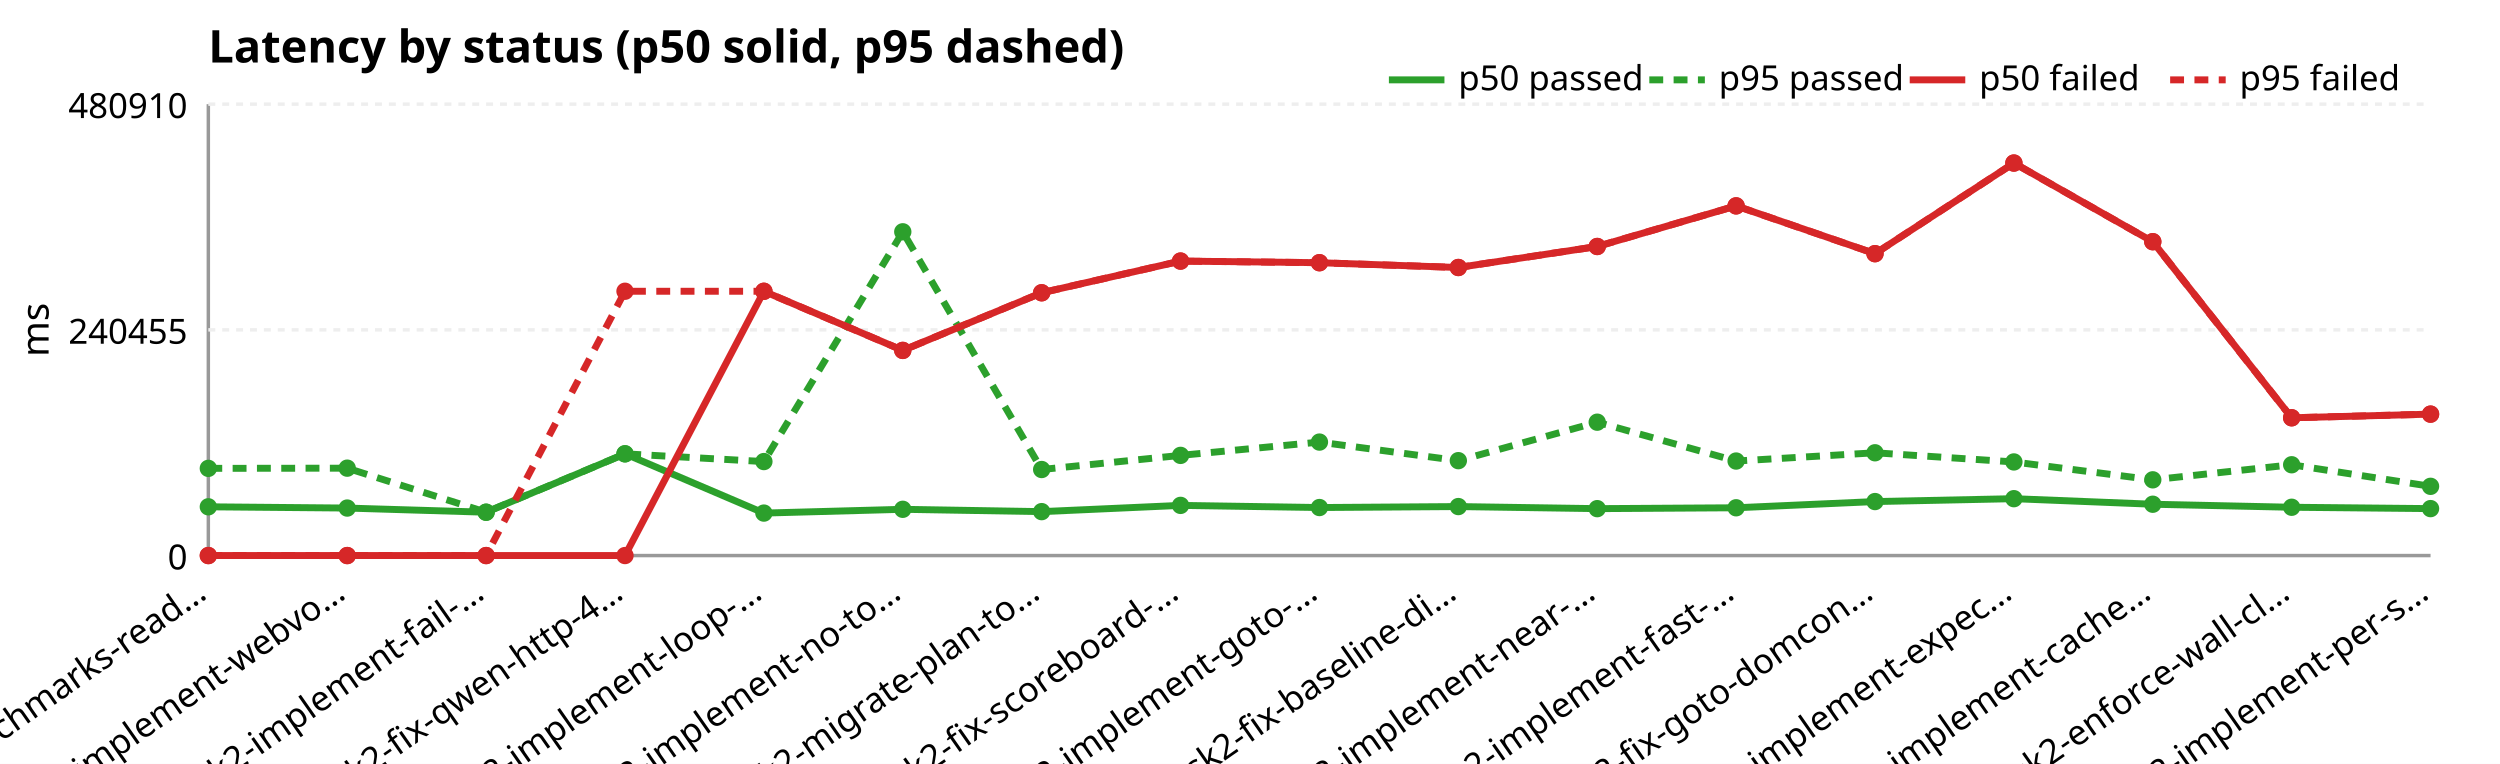
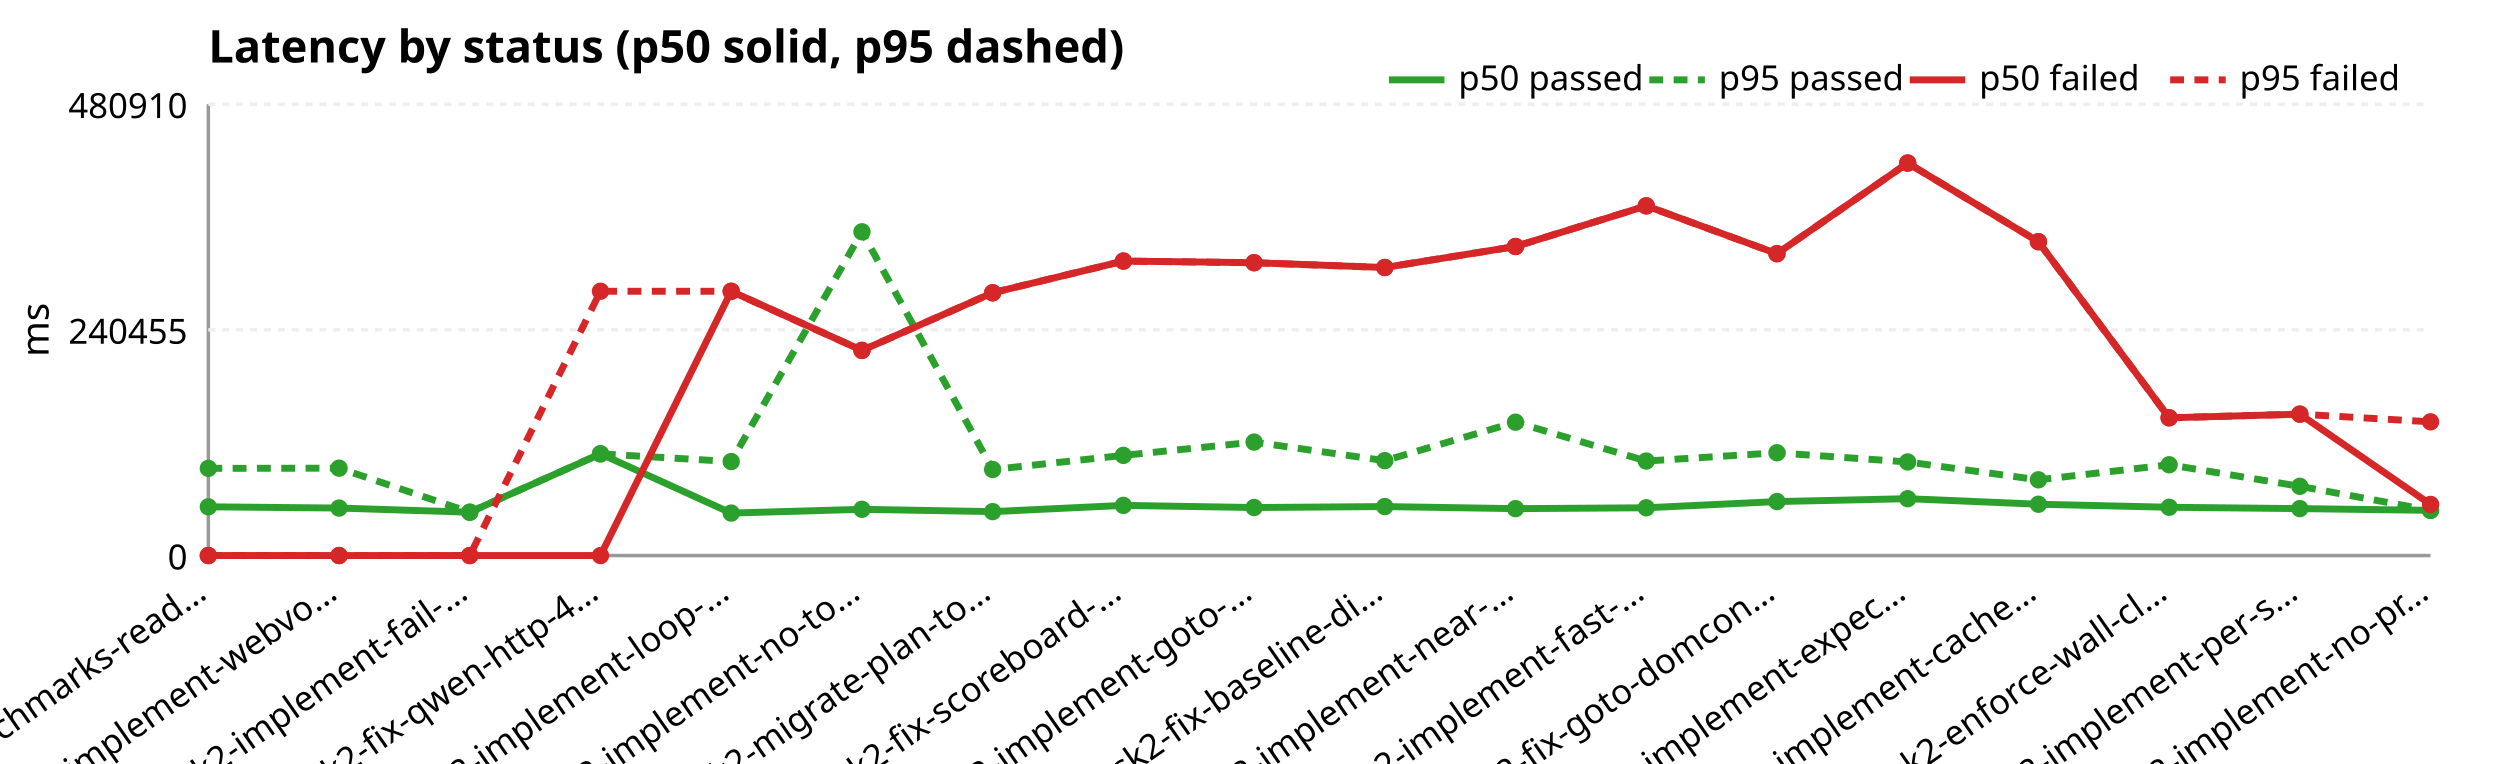
<svg xmlns="http://www.w3.org/2000/svg" viewBox="0 0 720 220" width="720" height="220" font-family="sans-serif">
  <rect width="100%" height="100%" fill="#fff" />
  <text x="60" y="18" font-size="13" font-weight="600">Latency by status (p50 solid, p95 dashed)</text>
  <line x1="60" y1="30" x2="60" y2="160" stroke="#999" />
  <line x1="60" y1="160" x2="700" y2="160" stroke="#999" />
  <text x="54" y="164.0" font-size="10" text-anchor="end" fill="#000">0</text>
  <text x="54" y="99.0" font-size="10" text-anchor="end" fill="#000">240455</text>
  <line x1="60" y1="95.0" x2="700" y2="95.0" stroke="#eee" stroke-dasharray="2,2" />
  <text x="54" y="34.0" font-size="10" text-anchor="end" fill="#000">480910</text>
  <line x1="60" y1="30.0" x2="700" y2="30.0" stroke="#eee" stroke-dasharray="2,2" />
  <text x="14" y="95.0" font-size="11" fill="#000" transform="rotate(-90 14 95.0)" text-anchor="middle">ms</text>
-   <polyline points="60.00,145.96 100.00,146.32 140.00,147.52 180.00,130.70 220.00,147.77 260.00,146.68 300.00,147.35 340.00,145.55 380.00,146.17 420.00,145.89 460.00,146.49 500.00,146.24 540.00,144.45 580.00,143.62 620.00,145.22 660.00,146.09 700.00,146.48" fill="none" stroke="#2ca02c" stroke-width="2" />
+   <polyline points="60.00,145.96 97.65,146.32 135.29,147.52 172.94,130.70 210.59,147.77 248.24,146.68 285.88,147.35 323.53,145.55 361.18,146.17 398.82,145.89 436.47,146.49 474.12,146.24 511.76,144.45 549.41,143.62 587.06,145.22 624.71,146.09 662.35,146.48 700.00,146.98" fill="none" stroke="#2ca02c" stroke-width="2" />
  <circle cx="60.00" cy="145.96" r="2.5" fill="#2ca02c" />
-   <circle cx="100.00" cy="146.32" r="2.5" fill="#2ca02c" />
-   <circle cx="140.00" cy="147.52" r="2.5" fill="#2ca02c" />
-   <circle cx="180.00" cy="130.70" r="2.5" fill="#2ca02c" />
-   <circle cx="220.00" cy="147.77" r="2.5" fill="#2ca02c" />
-   <circle cx="260.00" cy="146.68" r="2.5" fill="#2ca02c" />
-   <circle cx="300.00" cy="147.35" r="2.5" fill="#2ca02c" />
-   <circle cx="340.00" cy="145.55" r="2.5" fill="#2ca02c" />
-   <circle cx="380.00" cy="146.17" r="2.5" fill="#2ca02c" />
-   <circle cx="420.00" cy="145.89" r="2.5" fill="#2ca02c" />
-   <circle cx="460.00" cy="146.49" r="2.5" fill="#2ca02c" />
-   <circle cx="500.00" cy="146.24" r="2.5" fill="#2ca02c" />
-   <circle cx="540.00" cy="144.45" r="2.5" fill="#2ca02c" />
-   <circle cx="580.00" cy="143.62" r="2.5" fill="#2ca02c" />
-   <circle cx="620.00" cy="145.22" r="2.5" fill="#2ca02c" />
-   <circle cx="660.00" cy="146.09" r="2.5" fill="#2ca02c" />
-   <circle cx="700.00" cy="146.48" r="2.5" fill="#2ca02c" />
-   <polyline points="60.00,134.89 100.00,134.83 140.00,147.52 180.00,130.70 220.00,132.93 260.00,66.76 300.00,135.22 340.00,131.15 380.00,127.32 420.00,132.67 460.00,121.59 500.00,132.78 540.00,130.40 580.00,133.04 620.00,138.19 660.00,133.85 700.00,140.06" fill="none" stroke="#2ca02c" stroke-width="2" stroke-dasharray="4,3" />
+   <circle cx="97.65" cy="146.32" r="2.5" fill="#2ca02c" />
+   <circle cx="135.29" cy="147.52" r="2.5" fill="#2ca02c" />
+   <circle cx="172.94" cy="130.70" r="2.5" fill="#2ca02c" />
+   <circle cx="210.59" cy="147.77" r="2.5" fill="#2ca02c" />
+   <circle cx="248.24" cy="146.68" r="2.5" fill="#2ca02c" />
+   <circle cx="285.88" cy="147.35" r="2.5" fill="#2ca02c" />
+   <circle cx="323.53" cy="145.55" r="2.5" fill="#2ca02c" />
+   <circle cx="361.18" cy="146.17" r="2.5" fill="#2ca02c" />
+   <circle cx="398.82" cy="145.89" r="2.5" fill="#2ca02c" />
+   <circle cx="436.47" cy="146.49" r="2.5" fill="#2ca02c" />
+   <circle cx="474.12" cy="146.24" r="2.5" fill="#2ca02c" />
+   <circle cx="511.76" cy="144.45" r="2.5" fill="#2ca02c" />
+   <circle cx="549.41" cy="143.62" r="2.5" fill="#2ca02c" />
+   <circle cx="587.06" cy="145.22" r="2.5" fill="#2ca02c" />
+   <circle cx="624.71" cy="146.09" r="2.5" fill="#2ca02c" />
+   <circle cx="662.35" cy="146.48" r="2.5" fill="#2ca02c" />
+   <circle cx="700.00" cy="146.98" r="2.5" fill="#2ca02c" />
+   <polyline points="60.00,134.89 97.65,134.83 135.29,147.52 172.94,130.70 210.59,132.93 248.24,66.76 285.88,135.22 323.53,131.15 361.18,127.32 398.82,132.67 436.47,121.59 474.12,132.78 511.76,130.40 549.41,133.04 587.06,138.19 624.71,133.85 662.35,140.06 700.00,146.98" fill="none" stroke="#2ca02c" stroke-width="2" stroke-dasharray="4,3" />
  <circle cx="60.00" cy="134.89" r="2.5" fill="#2ca02c" />
-   <circle cx="100.00" cy="134.83" r="2.5" fill="#2ca02c" />
-   <circle cx="140.00" cy="147.52" r="2.5" fill="#2ca02c" />
-   <circle cx="180.00" cy="130.70" r="2.5" fill="#2ca02c" />
-   <circle cx="220.00" cy="132.93" r="2.5" fill="#2ca02c" />
-   <circle cx="260.00" cy="66.76" r="2.5" fill="#2ca02c" />
-   <circle cx="300.00" cy="135.22" r="2.5" fill="#2ca02c" />
-   <circle cx="340.00" cy="131.15" r="2.5" fill="#2ca02c" />
-   <circle cx="380.00" cy="127.32" r="2.5" fill="#2ca02c" />
-   <circle cx="420.00" cy="132.67" r="2.5" fill="#2ca02c" />
-   <circle cx="460.00" cy="121.59" r="2.5" fill="#2ca02c" />
-   <circle cx="500.00" cy="132.78" r="2.5" fill="#2ca02c" />
-   <circle cx="540.00" cy="130.40" r="2.5" fill="#2ca02c" />
-   <circle cx="580.00" cy="133.04" r="2.5" fill="#2ca02c" />
-   <circle cx="620.00" cy="138.19" r="2.5" fill="#2ca02c" />
-   <circle cx="660.00" cy="133.85" r="2.5" fill="#2ca02c" />
-   <circle cx="700.00" cy="140.06" r="2.5" fill="#2ca02c" />
-   <polyline points="60.00,160.00 100.00,160.00 140.00,160.00 180.00,160.00 220.00,83.89 260.00,100.92 300.00,84.32 340.00,75.19 380.00,75.66 420.00,77.04 460.00,70.99 500.00,59.29 540.00,73.06 580.00,46.96 620.00,69.61 660.00,120.32 700.00,119.27" fill="none" stroke="#d62728" stroke-width="2" />
+   <circle cx="97.65" cy="134.83" r="2.5" fill="#2ca02c" />
+   <circle cx="135.29" cy="147.52" r="2.5" fill="#2ca02c" />
+   <circle cx="172.94" cy="130.70" r="2.5" fill="#2ca02c" />
+   <circle cx="210.59" cy="132.93" r="2.5" fill="#2ca02c" />
+   <circle cx="248.24" cy="66.76" r="2.5" fill="#2ca02c" />
+   <circle cx="285.88" cy="135.22" r="2.5" fill="#2ca02c" />
+   <circle cx="323.53" cy="131.15" r="2.5" fill="#2ca02c" />
+   <circle cx="361.18" cy="127.32" r="2.5" fill="#2ca02c" />
+   <circle cx="398.82" cy="132.67" r="2.5" fill="#2ca02c" />
+   <circle cx="436.47" cy="121.59" r="2.5" fill="#2ca02c" />
+   <circle cx="474.12" cy="132.78" r="2.5" fill="#2ca02c" />
+   <circle cx="511.76" cy="130.40" r="2.5" fill="#2ca02c" />
+   <circle cx="549.41" cy="133.04" r="2.5" fill="#2ca02c" />
+   <circle cx="587.06" cy="138.19" r="2.5" fill="#2ca02c" />
+   <circle cx="624.71" cy="133.85" r="2.5" fill="#2ca02c" />
+   <circle cx="662.35" cy="140.06" r="2.5" fill="#2ca02c" />
+   <circle cx="700.00" cy="146.98" r="2.5" fill="#2ca02c" />
+   <polyline points="60.00,160.00 97.65,160.00 135.29,160.00 172.94,160.00 210.59,83.89 248.24,100.92 285.88,84.32 323.53,75.19 361.18,75.66 398.82,77.04 436.47,70.99 474.12,59.29 511.76,73.06 549.41,46.96 587.06,69.61 624.71,120.32 662.35,119.27 700.00,145.27" fill="none" stroke="#d62728" stroke-width="2" />
  <circle cx="60.00" cy="160.00" r="2.5" fill="#d62728" />
-   <circle cx="100.00" cy="160.00" r="2.5" fill="#d62728" />
-   <circle cx="140.00" cy="160.00" r="2.5" fill="#d62728" />
-   <circle cx="180.00" cy="160.00" r="2.5" fill="#d62728" />
-   <circle cx="220.00" cy="83.89" r="2.5" fill="#d62728" />
-   <circle cx="260.00" cy="100.92" r="2.5" fill="#d62728" />
-   <circle cx="300.00" cy="84.32" r="2.5" fill="#d62728" />
-   <circle cx="340.00" cy="75.19" r="2.5" fill="#d62728" />
-   <circle cx="380.00" cy="75.66" r="2.5" fill="#d62728" />
-   <circle cx="420.00" cy="77.04" r="2.5" fill="#d62728" />
-   <circle cx="460.00" cy="70.99" r="2.5" fill="#d62728" />
-   <circle cx="500.00" cy="59.29" r="2.5" fill="#d62728" />
-   <circle cx="540.00" cy="73.06" r="2.5" fill="#d62728" />
-   <circle cx="580.00" cy="46.96" r="2.5" fill="#d62728" />
-   <circle cx="620.00" cy="69.61" r="2.5" fill="#d62728" />
-   <circle cx="660.00" cy="120.32" r="2.5" fill="#d62728" />
-   <circle cx="700.00" cy="119.27" r="2.5" fill="#d62728" />
-   <polyline points="60.00,160.00 100.00,160.00 140.00,160.00 180.00,83.88 220.00,83.89 260.00,100.92 300.00,84.32 340.00,75.19 380.00,75.66 420.00,77.04 460.00,70.99 500.00,59.29 540.00,73.06 580.00,46.96 620.00,69.61 660.00,120.32 700.00,119.27" fill="none" stroke="#d62728" stroke-width="2" stroke-dasharray="4,3" />
+   <circle cx="97.65" cy="160.00" r="2.5" fill="#d62728" />
+   <circle cx="135.29" cy="160.00" r="2.5" fill="#d62728" />
+   <circle cx="172.94" cy="160.00" r="2.5" fill="#d62728" />
+   <circle cx="210.59" cy="83.89" r="2.5" fill="#d62728" />
+   <circle cx="248.24" cy="100.92" r="2.5" fill="#d62728" />
+   <circle cx="285.88" cy="84.32" r="2.5" fill="#d62728" />
+   <circle cx="323.53" cy="75.19" r="2.5" fill="#d62728" />
+   <circle cx="361.18" cy="75.66" r="2.5" fill="#d62728" />
+   <circle cx="398.82" cy="77.04" r="2.5" fill="#d62728" />
+   <circle cx="436.47" cy="70.99" r="2.5" fill="#d62728" />
+   <circle cx="474.12" cy="59.29" r="2.5" fill="#d62728" />
+   <circle cx="511.76" cy="73.06" r="2.5" fill="#d62728" />
+   <circle cx="549.41" cy="46.96" r="2.5" fill="#d62728" />
+   <circle cx="587.06" cy="69.61" r="2.5" fill="#d62728" />
+   <circle cx="624.71" cy="120.32" r="2.5" fill="#d62728" />
+   <circle cx="662.35" cy="119.27" r="2.5" fill="#d62728" />
+   <circle cx="700.00" cy="145.27" r="2.5" fill="#d62728" />
+   <polyline points="60.00,160.00 97.65,160.00 135.29,160.00 172.94,83.88 210.59,83.89 248.24,100.92 285.88,84.32 323.53,75.19 361.18,75.66 398.82,77.04 436.47,70.99 474.12,59.29 511.76,73.06 549.41,46.96 587.06,69.61 624.71,120.32 662.35,119.27 700.00,121.49" fill="none" stroke="#d62728" stroke-width="2" stroke-dasharray="4,3" />
  <circle cx="60.00" cy="160.00" r="2.5" fill="#d62728" />
-   <circle cx="100.00" cy="160.00" r="2.5" fill="#d62728" />
-   <circle cx="140.00" cy="160.00" r="2.5" fill="#d62728" />
-   <circle cx="180.00" cy="83.88" r="2.5" fill="#d62728" />
-   <circle cx="220.00" cy="83.89" r="2.5" fill="#d62728" />
-   <circle cx="260.00" cy="100.92" r="2.5" fill="#d62728" />
-   <circle cx="300.00" cy="84.32" r="2.5" fill="#d62728" />
-   <circle cx="340.00" cy="75.19" r="2.5" fill="#d62728" />
-   <circle cx="380.00" cy="75.66" r="2.5" fill="#d62728" />
-   <circle cx="420.00" cy="77.04" r="2.5" fill="#d62728" />
-   <circle cx="460.00" cy="70.99" r="2.5" fill="#d62728" />
-   <circle cx="500.00" cy="59.29" r="2.5" fill="#d62728" />
-   <circle cx="540.00" cy="73.06" r="2.5" fill="#d62728" />
-   <circle cx="580.00" cy="46.96" r="2.5" fill="#d62728" />
-   <circle cx="620.00" cy="69.61" r="2.5" fill="#d62728" />
-   <circle cx="660.00" cy="120.32" r="2.5" fill="#d62728" />
-   <circle cx="700.00" cy="119.27" r="2.5" fill="#d62728" />
+   <circle cx="97.65" cy="160.00" r="2.5" fill="#d62728" />
+   <circle cx="135.29" cy="160.00" r="2.5" fill="#d62728" />
+   <circle cx="172.94" cy="83.88" r="2.5" fill="#d62728" />
+   <circle cx="210.59" cy="83.89" r="2.5" fill="#d62728" />
+   <circle cx="248.24" cy="100.92" r="2.5" fill="#d62728" />
+   <circle cx="285.88" cy="84.32" r="2.5" fill="#d62728" />
+   <circle cx="323.53" cy="75.19" r="2.5" fill="#d62728" />
+   <circle cx="361.18" cy="75.66" r="2.5" fill="#d62728" />
+   <circle cx="398.82" cy="77.04" r="2.5" fill="#d62728" />
+   <circle cx="436.47" cy="70.99" r="2.5" fill="#d62728" />
+   <circle cx="474.12" cy="59.29" r="2.5" fill="#d62728" />
+   <circle cx="511.76" cy="73.06" r="2.5" fill="#d62728" />
+   <circle cx="549.41" cy="46.96" r="2.5" fill="#d62728" />
+   <circle cx="587.06" cy="69.61" r="2.5" fill="#d62728" />
+   <circle cx="624.71" cy="120.32" r="2.5" fill="#d62728" />
+   <circle cx="662.35" cy="119.27" r="2.5" fill="#d62728" />
+   <circle cx="700.00" cy="121.49" r="2.5" fill="#d62728" />
  <line x1="400" y1="23" x2="416" y2="23" stroke="#2ca02c" stroke-width="2" />
  <text x="420" y="26" font-size="10" fill="#000">p50 passed</text>
  <line x1="475" y1="23" x2="491" y2="23" stroke="#2ca02c" stroke-width="2" stroke-dasharray="4,3" />
  <text x="495" y="26" font-size="10" fill="#000">p95 passed</text>
  <line x1="550" y1="23" x2="566" y2="23" stroke="#d62728" stroke-width="2" />
  <text x="570" y="26" font-size="10" fill="#000">p50 failed</text>
  <line x1="625" y1="23" x2="641" y2="23" stroke="#d62728" stroke-width="2" stroke-dasharray="4,3" />
  <text x="645" y="26" font-size="10" fill="#000">p95 failed</text>
  <text x="60.00" y="172" font-size="10" fill="#000" text-anchor="end" transform="rotate(-35 60.00 172)">task2-benchmarks-read…</text>
-   <text x="100.00" y="172" font-size="10" fill="#000" text-anchor="end" transform="rotate(-35 100.00 172)">task2-implement-webvo…</text>
-   <text x="140.00" y="172" font-size="10" fill="#000" text-anchor="end" transform="rotate(-35 140.00 172)">task2-implement-fail-…</text>
-   <text x="180.00" y="172" font-size="10" fill="#000" text-anchor="end" transform="rotate(-35 180.00 172)">task2-fix-qwen-http-4…</text>
-   <text x="220.00" y="172" font-size="10" fill="#000" text-anchor="end" transform="rotate(-35 220.00 172)">task2-implement-loop-…</text>
-   <text x="260.00" y="172" font-size="10" fill="#000" text-anchor="end" transform="rotate(-35 260.00 172)">task2-implement-no-to…</text>
-   <text x="300.00" y="172" font-size="10" fill="#000" text-anchor="end" transform="rotate(-35 300.00 172)">task2-migrate-plan-to…</text>
-   <text x="340.00" y="172" font-size="10" fill="#000" text-anchor="end" transform="rotate(-35 340.00 172)">task2-fix-scoreboard-…</text>
-   <text x="380.00" y="172" font-size="10" fill="#000" text-anchor="end" transform="rotate(-35 380.00 172)">task2-implement-goto-…</text>
-   <text x="420.00" y="172" font-size="10" fill="#000" text-anchor="end" transform="rotate(-35 420.00 172)">task2-fix-baseline-di…</text>
-   <text x="460.00" y="172" font-size="10" fill="#000" text-anchor="end" transform="rotate(-35 460.00 172)">task2-implement-near-…</text>
-   <text x="500.00" y="172" font-size="10" fill="#000" text-anchor="end" transform="rotate(-35 500.00 172)">task2-implement-fast-…</text>
-   <text x="540.00" y="172" font-size="10" fill="#000" text-anchor="end" transform="rotate(-35 540.00 172)">task2-fix-goto-domcon…</text>
-   <text x="580.00" y="172" font-size="10" fill="#000" text-anchor="end" transform="rotate(-35 580.00 172)">task2-implement-expec…</text>
-   <text x="620.00" y="172" font-size="10" fill="#000" text-anchor="end" transform="rotate(-35 620.00 172)">task2-implement-cache…</text>
-   <text x="660.00" y="172" font-size="10" fill="#000" text-anchor="end" transform="rotate(-35 660.00 172)">task2-enforce-wall-cl…</text>
-   <text x="700.00" y="172" font-size="10" fill="#000" text-anchor="end" transform="rotate(-35 700.00 172)">task2-implement-per-s…</text>
+   <text x="97.65" y="172" font-size="10" fill="#000" text-anchor="end" transform="rotate(-35 97.65 172)">task2-implement-webvo…</text>
+   <text x="135.29" y="172" font-size="10" fill="#000" text-anchor="end" transform="rotate(-35 135.29 172)">task2-implement-fail-…</text>
+   <text x="172.94" y="172" font-size="10" fill="#000" text-anchor="end" transform="rotate(-35 172.94 172)">task2-fix-qwen-http-4…</text>
+   <text x="210.59" y="172" font-size="10" fill="#000" text-anchor="end" transform="rotate(-35 210.59 172)">task2-implement-loop-…</text>
+   <text x="248.24" y="172" font-size="10" fill="#000" text-anchor="end" transform="rotate(-35 248.24 172)">task2-implement-no-to…</text>
+   <text x="285.88" y="172" font-size="10" fill="#000" text-anchor="end" transform="rotate(-35 285.88 172)">task2-migrate-plan-to…</text>
+   <text x="323.53" y="172" font-size="10" fill="#000" text-anchor="end" transform="rotate(-35 323.53 172)">task2-fix-scoreboard-…</text>
+   <text x="361.18" y="172" font-size="10" fill="#000" text-anchor="end" transform="rotate(-35 361.18 172)">task2-implement-goto-…</text>
+   <text x="398.82" y="172" font-size="10" fill="#000" text-anchor="end" transform="rotate(-35 398.82 172)">task2-fix-baseline-di…</text>
+   <text x="436.47" y="172" font-size="10" fill="#000" text-anchor="end" transform="rotate(-35 436.47 172)">task2-implement-near-…</text>
+   <text x="474.12" y="172" font-size="10" fill="#000" text-anchor="end" transform="rotate(-35 474.12 172)">task2-implement-fast-…</text>
+   <text x="511.76" y="172" font-size="10" fill="#000" text-anchor="end" transform="rotate(-35 511.76 172)">task2-fix-goto-domcon…</text>
+   <text x="549.41" y="172" font-size="10" fill="#000" text-anchor="end" transform="rotate(-35 549.41 172)">task2-implement-expec…</text>
+   <text x="587.06" y="172" font-size="10" fill="#000" text-anchor="end" transform="rotate(-35 587.06 172)">task2-implement-cache…</text>
+   <text x="624.71" y="172" font-size="10" fill="#000" text-anchor="end" transform="rotate(-35 624.71 172)">task2-enforce-wall-cl…</text>
+   <text x="662.35" y="172" font-size="10" fill="#000" text-anchor="end" transform="rotate(-35 662.35 172)">task2-implement-per-s…</text>
+   <text x="700.00" y="172" font-size="10" fill="#000" text-anchor="end" transform="rotate(-35 700.00 172)">task2-implement-no-pr…</text>
</svg>
